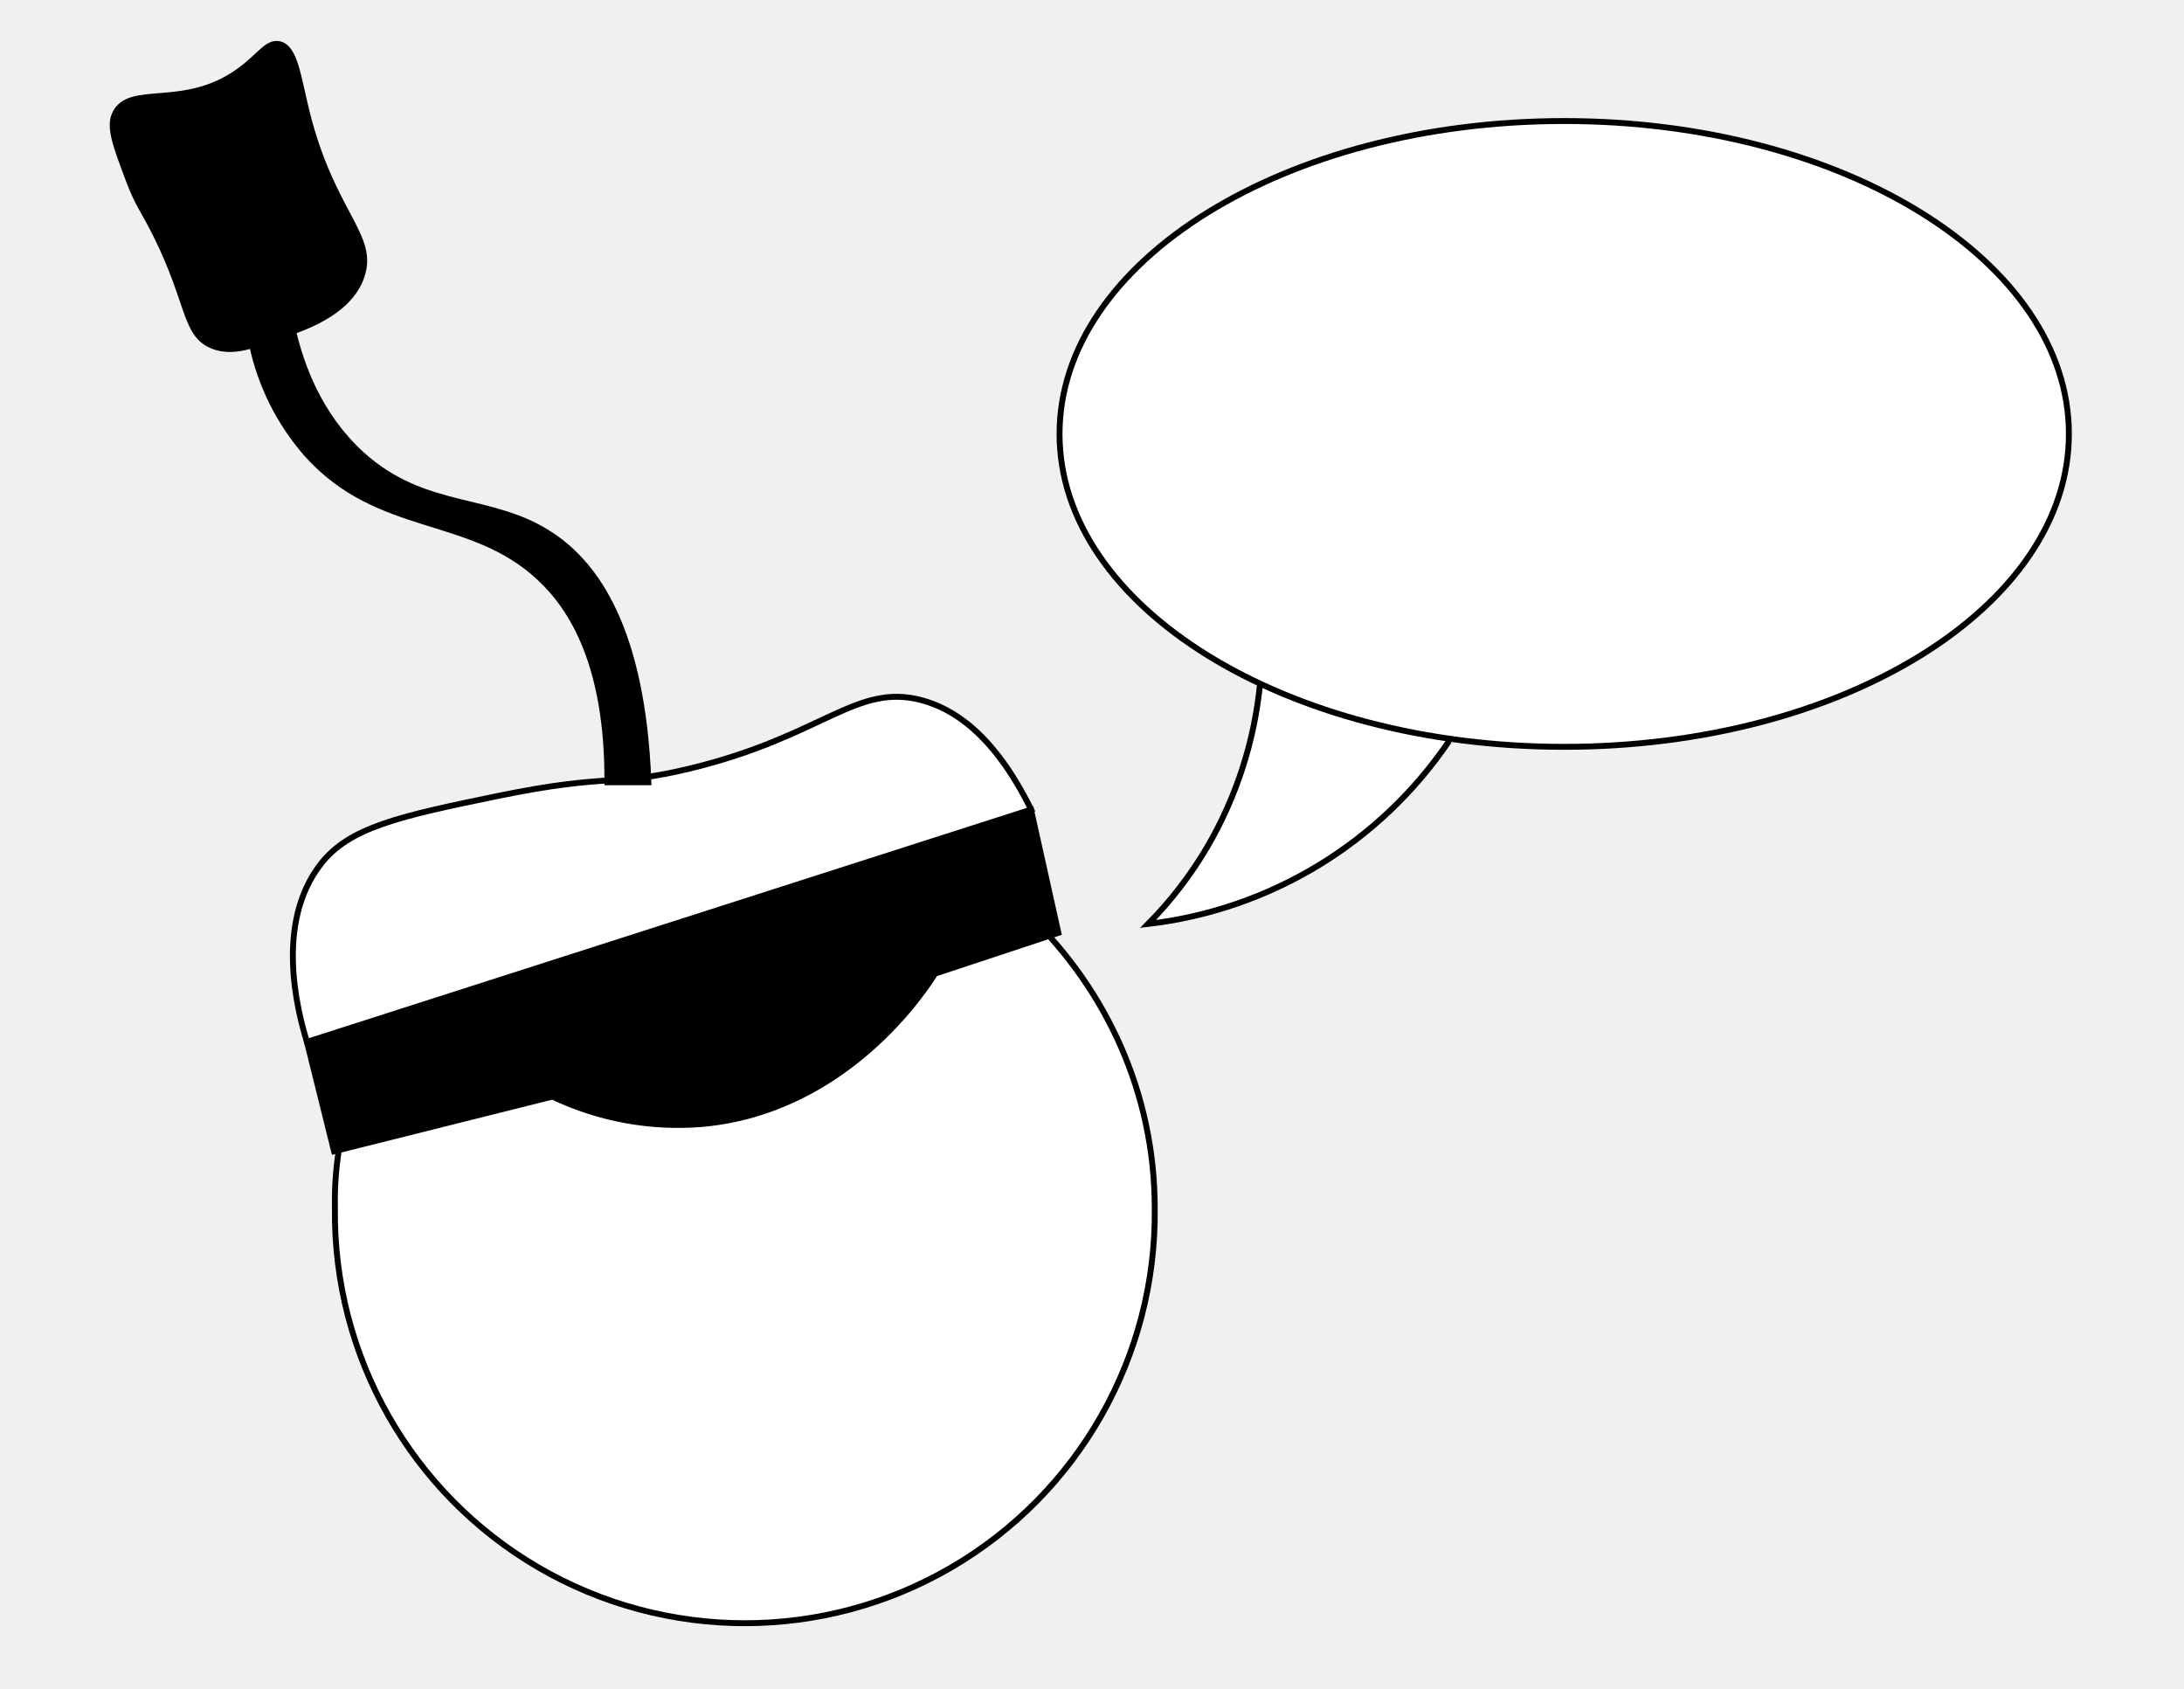
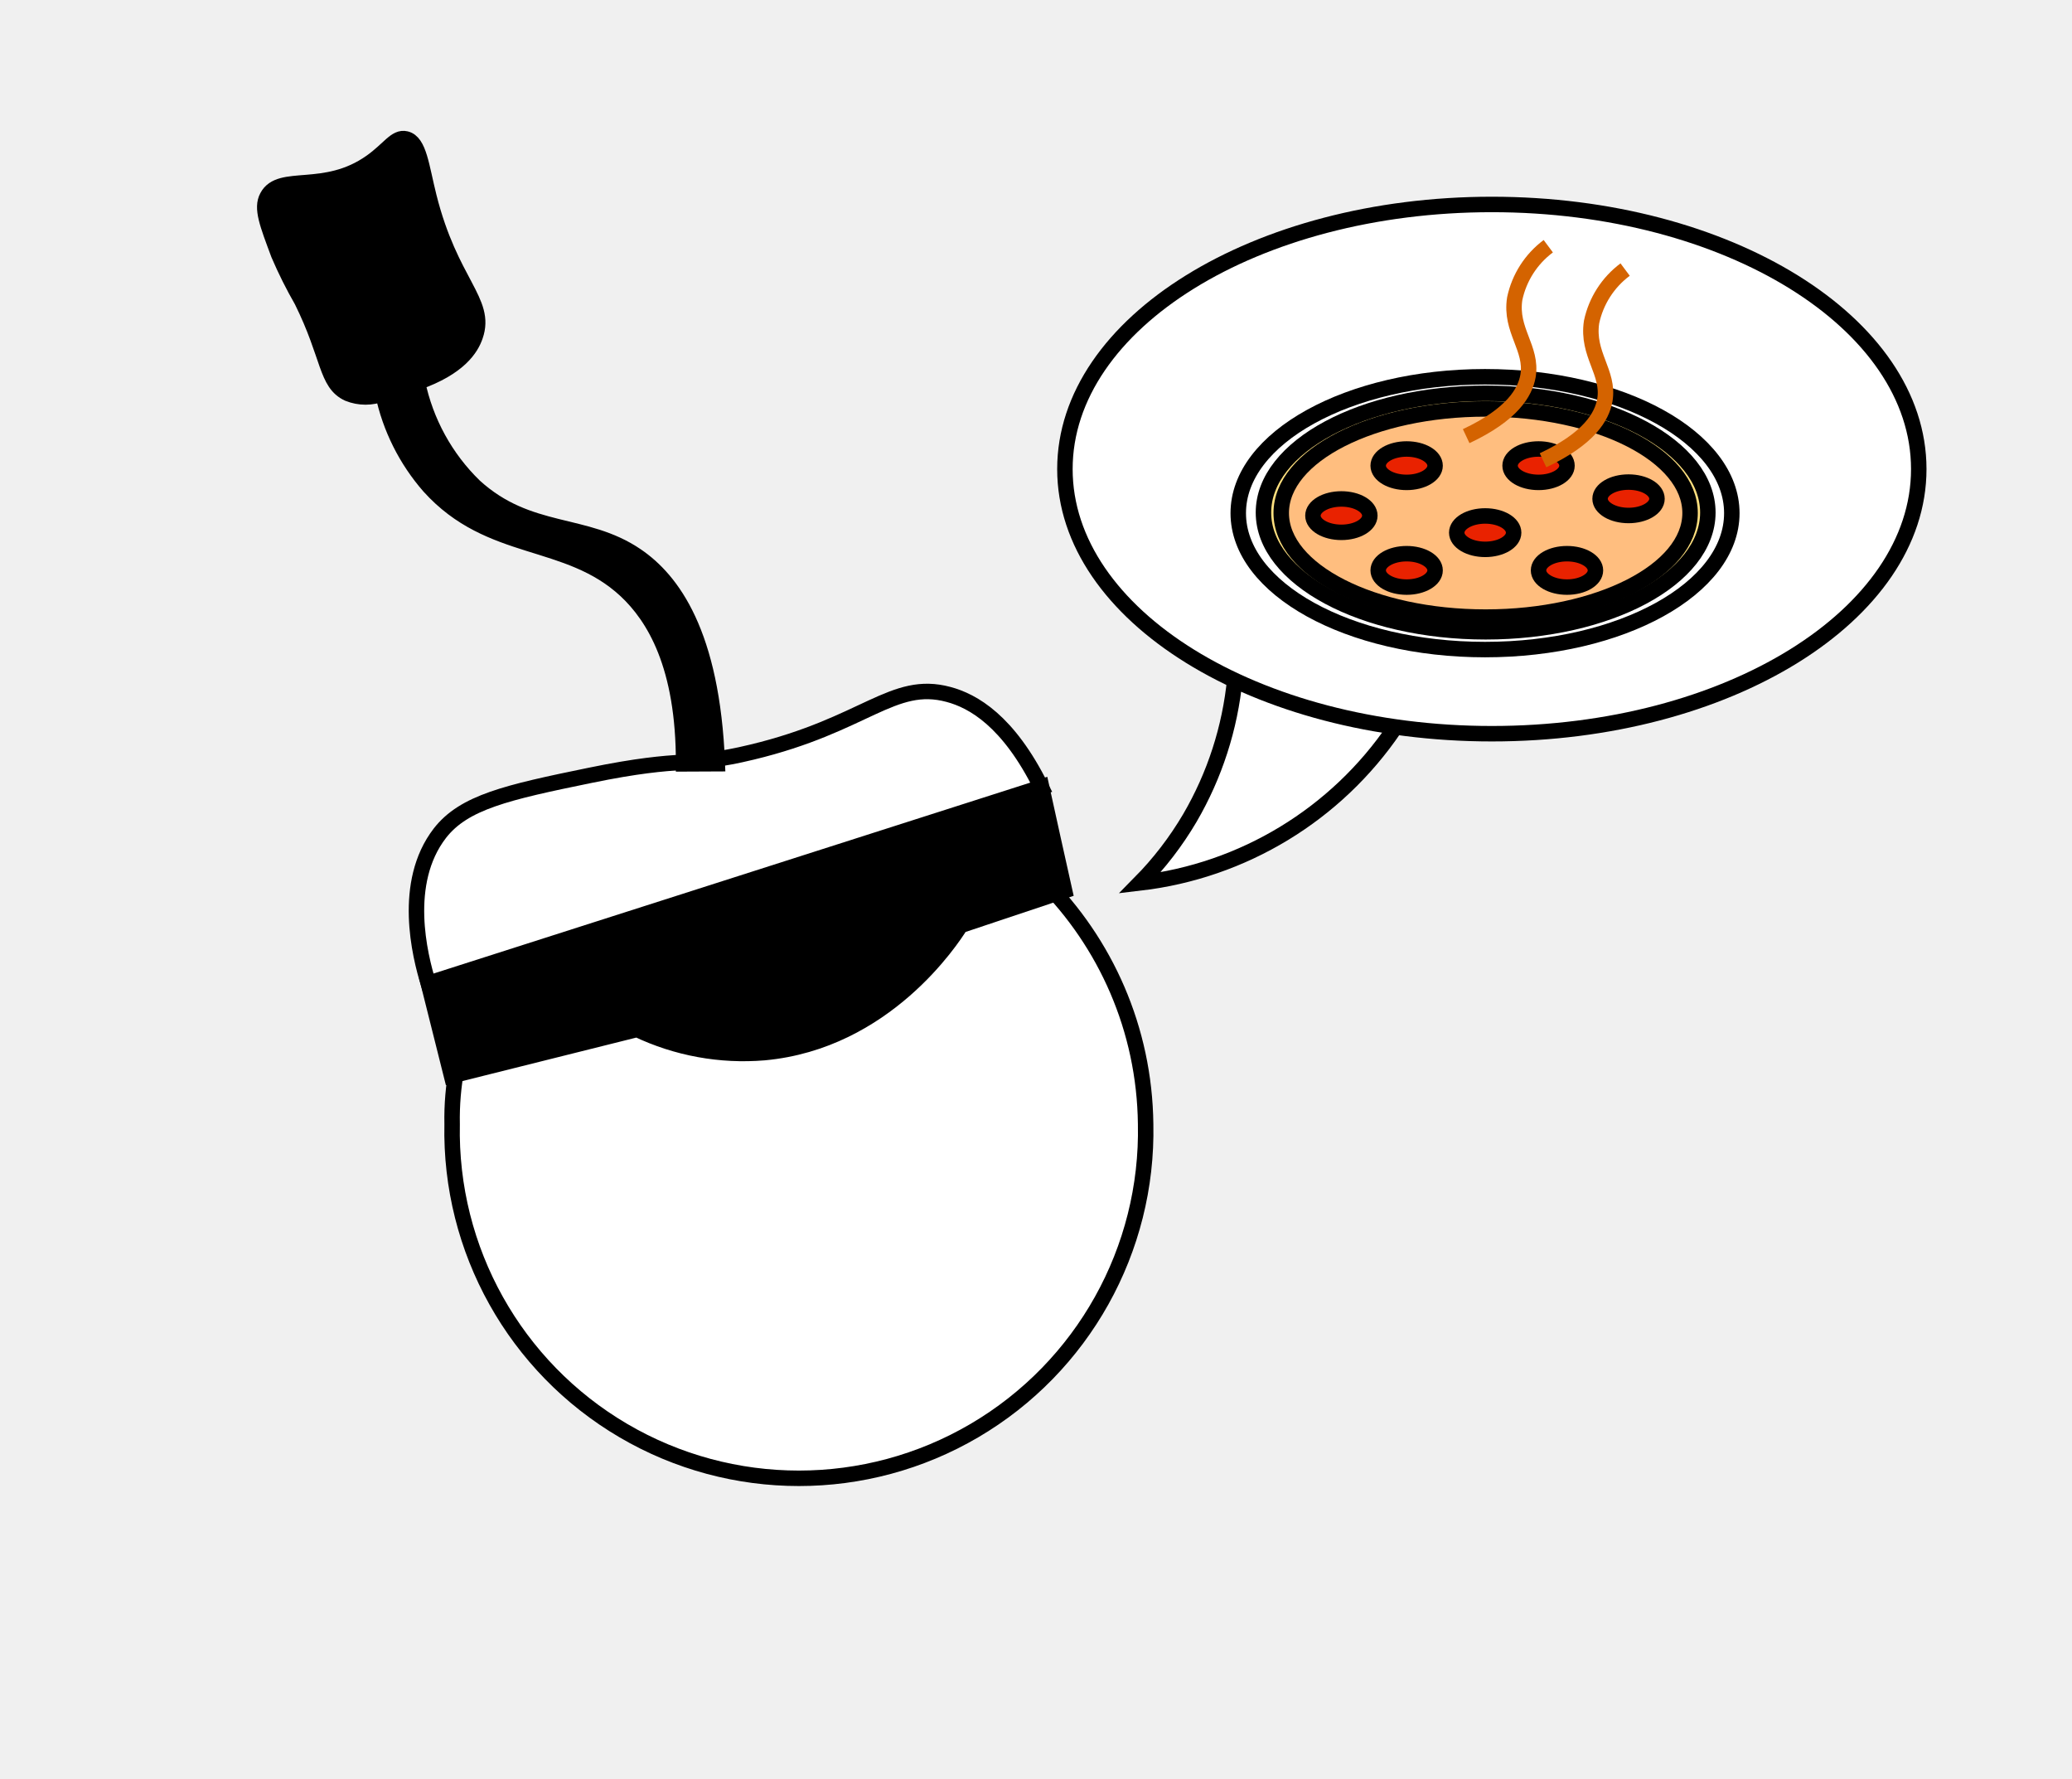
- <svg xmlns="http://www.w3.org/2000/svg" viewBox="0 0 370 286">
+ <svg xmlns="http://www.w3.org/2000/svg" viewBox="0 0 134 115">
  <defs>
-     <style>.cls-1{opacity:0.5;}.cls-2{fill:#fff;}.cls-2,.cls-3{stroke:#000;stroke-miterlimit:10;}</style>
+     <style>.cls-1{opacity:0.5;}.cls-2{fill:#fff;}.cls-2,.cls-3,.cls-4,.cls-5,.cls-6{stroke:#000;}.cls-2,.cls-3,.cls-4,.cls-5,.cls-6,.cls-7{stroke-miterlimit:10;}.cls-4{fill:#ffe07f;}.cls-5{fill:#ffbe7f;}.cls-6{fill:#e92200;}.cls-7{fill:none;stroke:#d46300;}</style>
  </defs>
  <g id="Random_assets" data-name="Random assets">
-     <path class="cls-2" d="M213.5,115.5a68.06,68.06,0,0,1-9,28,66.73,66.73,0,0,1-10,13,71.57,71.57,0,0,0,51-31" />
-     <path class="cls-2" d="M195.63,204.66a69.45,69.45,0,1,1-138.89,0,56,56,0,0,1,.95-11.53c5.1-26.29,31.07-57.94,68.5-57.92C162.91,135.23,195.63,165.74,195.63,204.66Z" />
-     <path class="cls-3" d="M56.6,195l37-9.26a49.46,49.46,0,0,0,25.47,4.63c24.29-2.24,37.57-22.62,39.35-25.46L179.3,158q-2.33-10.41-4.63-20.83L52,176.48Z" />
-     <path class="cls-2" d="M52,176.48c-1.71-5.55-5.37-20.14,2.31-30.09,4.85-6.28,13.33-8.13,30.09-11.58,19.16-3.93,19.52-1.51,32.41-4.62,22.7-5.48,28.2-14.57,39.36-11.58,4.9,1.32,12,5.26,18.52,18.52Z" />
-     <path class="cls-3" d="M109.85,132.5c-1-26.25-9.1-36.83-16.21-41.67-10.27-7-21.51-4-32.41-13.89C54,70.34,51,61.8,49.66,56.11,58,53.17,60.39,49.3,61.23,46.85c2.41-6.94-4.95-10.6-9.25-27.78C50.46,13,50,8.13,47.35,7.49,45.27,7,44,9.57,40.4,12.12c-9.24,6.58-18.26,2.06-20.83,7-1.22,2.31,0,5.4,2.31,11.57,1.57,4.1,2.48,4.93,4.63,9.26,5.55,11.19,4.8,16.5,9.26,18.52,1.23.56,3.41,1.12,6.95,0A41.07,41.07,0,0,0,52,76.94C64.19,90.5,79.61,86.88,91.33,97.78,97,103,103,112.77,102.9,132.5Z" />
-     <ellipse class="cls-2" cx="265" cy="73.5" rx="85.5" ry="53" />
+     <path class="cls-2" d="M79.86,43.89a22.1,22.1,0,0,1-2.91,9,21.51,21.51,0,0,1-3.23,4.2,23.15,23.15,0,0,0,16.47-10" />
+     <path class="cls-2" d="M74.09,72.68a22.43,22.43,0,1,1-44.85,0A17.82,17.82,0,0,1,29.55,69c1.64-8.49,10-18.71,22.11-18.7A22.64,22.64,0,0,1,74.09,72.68Z" />
+     <path class="cls-3" d="M29.2,69.56l12-3a16,16,0,0,0,8.22,1.5c7.84-.72,12.13-7.31,12.7-8.22l6.73-2.25c-.5-2.24-1-4.48-1.49-6.72L27.7,63.58Z" />
+     <path class="cls-2" d="M27.7,63.58c-.55-1.79-1.73-6.5.75-9.71,1.56-2,4.3-2.63,9.72-3.74,6.18-1.27,6.3-.49,10.46-1.5,7.33-1.76,9.11-4.7,12.71-3.73,1.58.42,3.87,1.7,6,6Z" />
+     <path class="cls-3" d="M46.39,49.38c-.33-8.47-2.94-11.89-5.23-13.45-3.32-2.26-6.95-1.29-10.47-4.49A13.06,13.06,0,0,1,27,24.72c2.69-.95,3.47-2.2,3.74-3,.78-2.25-1.6-3.43-3-9-.49-1.95-.63-3.54-1.49-3.74-.67-.16-1.09.67-2.25,1.49-3,2.13-5.89.67-6.72,2.25-.4.74,0,1.74.74,3.73a28.8,28.8,0,0,0,1.5,3c1.79,3.62,1.55,5.33,3,6a3,3,0,0,0,2.24,0,13.31,13.31,0,0,0,3,6c3.95,4.38,8.92,3.21,12.71,6.73,1.82,1.7,3.76,4.84,3.74,11.21Z" />
+     <ellipse class="cls-2" cx="96.48" cy="30.33" rx="27.61" ry="17.11" />
+   </g>
+   <g id="Layer_35" data-name="Layer 35">
+     <g id="foodWarm_copy" data-name="foodWarm copy">
+       <ellipse class="cls-2" cx="96.04" cy="33.18" rx="15.96" ry="8.82" />
+       <ellipse class="cls-4" cx="96.08" cy="33.14" rx="14.37" ry="7.71" />
+       <ellipse class="cls-5" cx="96.08" cy="33.17" rx="13.22" ry="6.73" />
+       <ellipse class="cls-6" cx="90.97" cy="30.11" rx="1.84" ry="1.08" />
+       <ellipse class="cls-6" cx="99.5" cy="30.11" rx="1.84" ry="1.08" />
+       <ellipse class="cls-6" cx="96.05" cy="34.44" rx="1.84" ry="1.08" />
+       <ellipse class="cls-6" cx="86.75" cy="33.34" rx="1.84" ry="1.08" />
+       <ellipse class="cls-6" cx="90.97" cy="36.88" rx="1.84" ry="1.08" />
+       <ellipse class="cls-6" cx="101.34" cy="36.88" rx="1.84" ry="1.08" />
+       <ellipse class="cls-6" cx="105.32" cy="32.25" rx="1.84" ry="1.08" />
+       <path class="cls-7" d="M94.82,28.2c3-1.41,3.81-2.83,4-3.89.3-1.8-1.18-2.95-.86-5a5.7,5.7,0,0,1,2.17-3.39" />
+       <path class="cls-7" d="M99.79,29.76c3-1.41,3.81-2.83,4-3.89.3-1.8-1.18-2.95-.86-5.05a5.7,5.7,0,0,1,2.17-3.39" />
+     </g>
  </g>
</svg>
